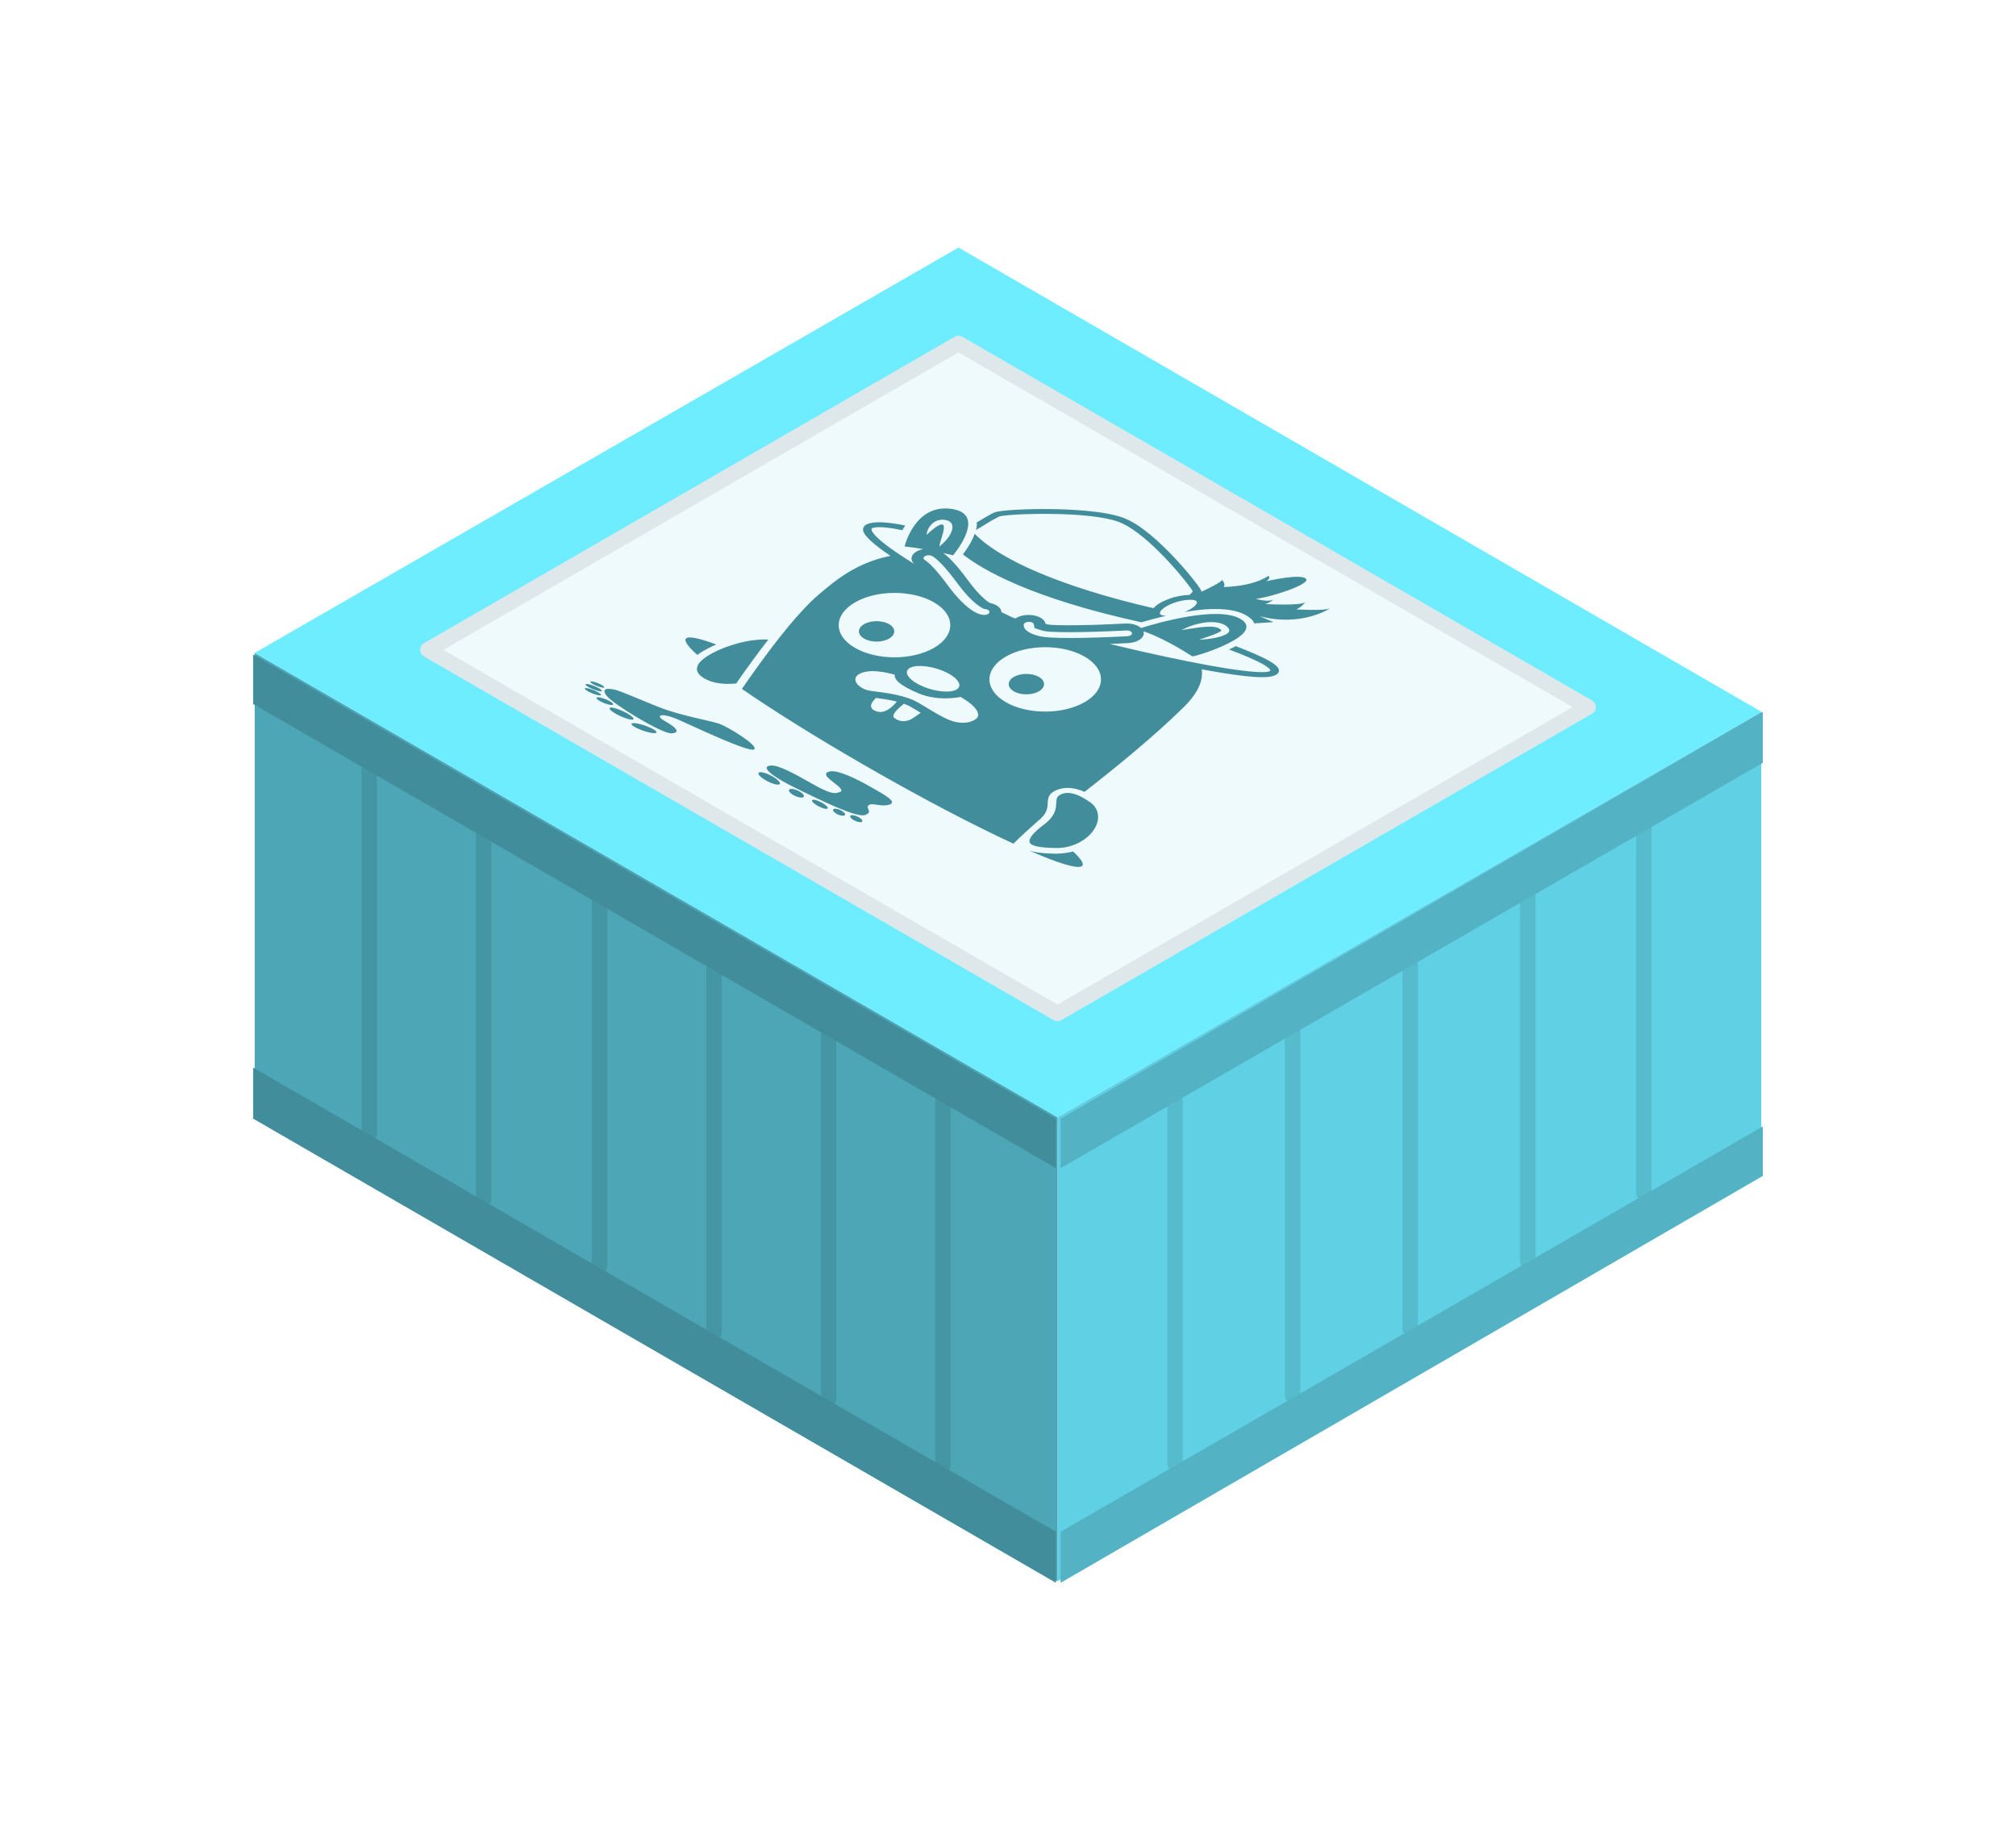
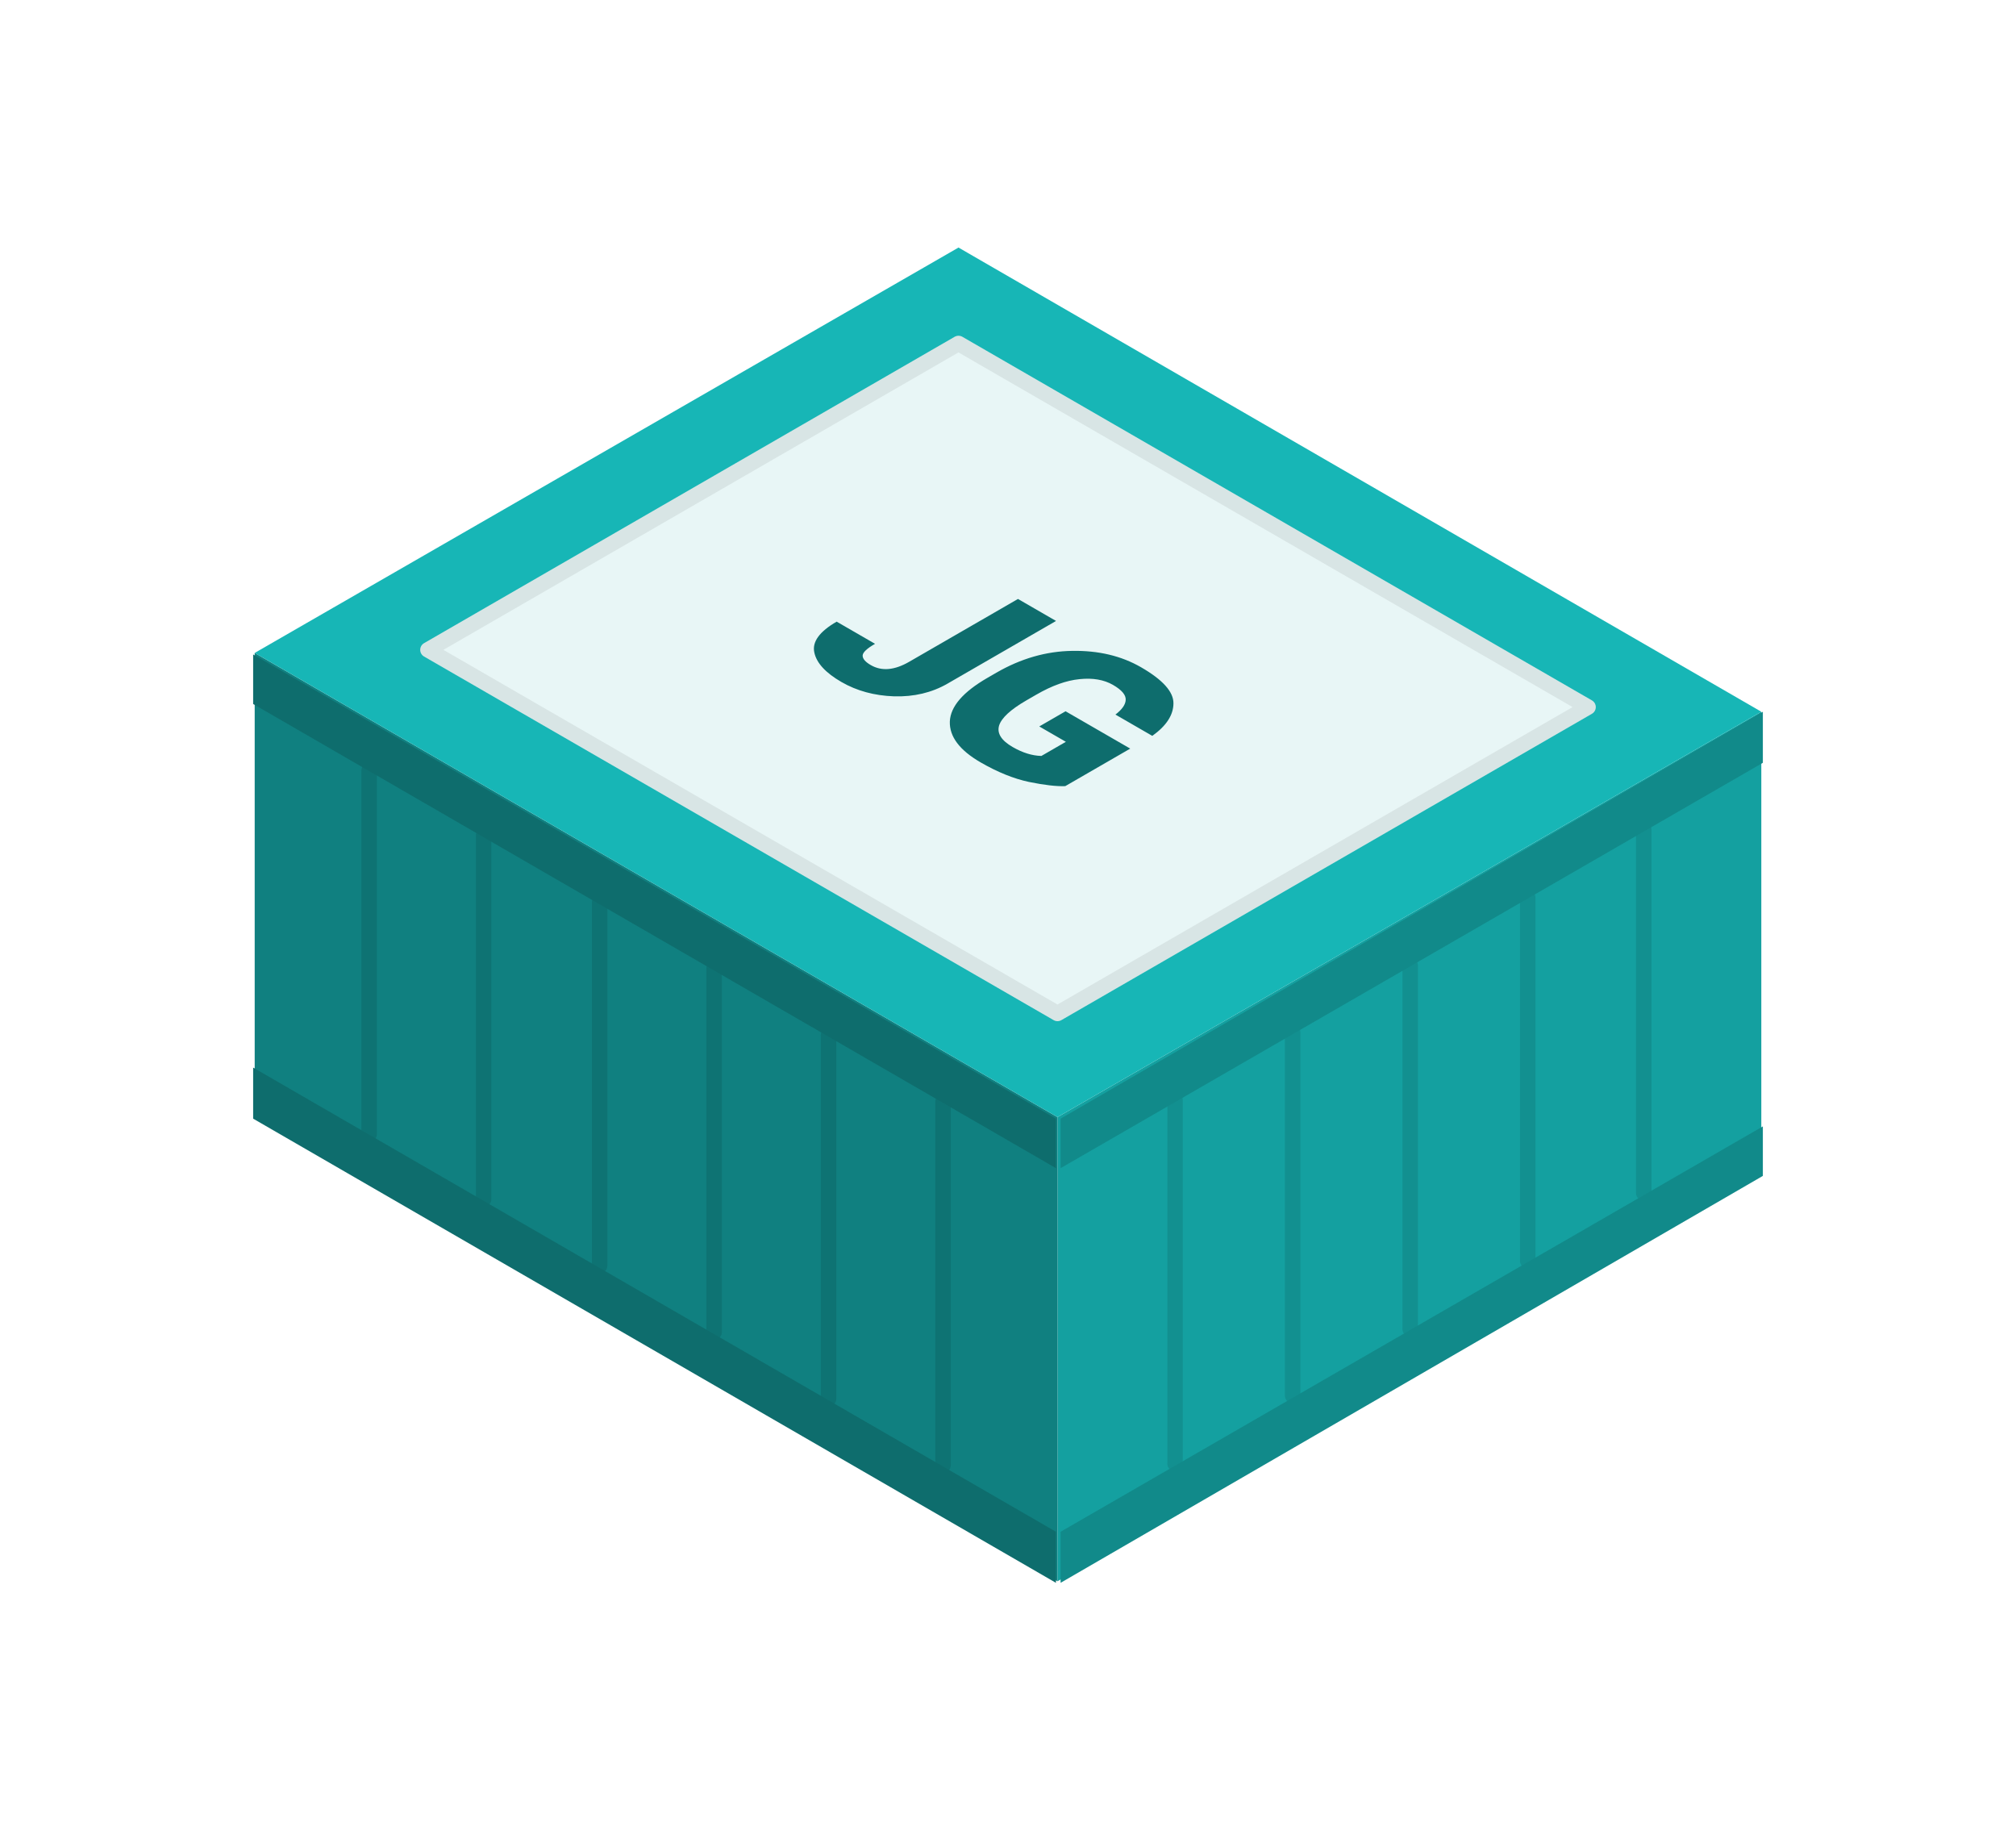
<svg xmlns="http://www.w3.org/2000/svg" viewBox="-64.8 -74.1 129.6 118.3" width="130" height="118" role="presentation" aria-hidden="true">
  <g font-family="system-ui, -apple-system, 'Segoe UI', Roboto, 'Helvetica Neue', sans-serif">
-     <polygon points="48.7,1.9 3.2,28.1 3.2,-1.9 48.7,-28.1" fill="#60d0e4" />
-     <polygon points="-48.7,-1.9 3.2,28.1 3.2,-1.9 -48.7,-31.9" fill="#4da6b6" />
-     <polygon points="-3.2,-58.1 48.7,-28.1 3.2,-1.9 -48.7,-31.9" fill="#6dedff" />
-     <line x1="41.1" y1="3.0" x2="41.1" y2="-20.5" stroke="#56bbcd" stroke-width="1.0" stroke-linecap="round" />
-     <line x1="33.6" y1="7.4" x2="33.6" y2="-16.1" stroke="#56bbcd" stroke-width="1.0" stroke-linecap="round" />
-     <line x1="26.0" y1="11.8" x2="26.0" y2="-11.7" stroke="#56bbcd" stroke-width="1.0" stroke-linecap="round" />
-     <line x1="18.4" y1="16.1" x2="18.4" y2="-7.4" stroke="#56bbcd" stroke-width="1.0" stroke-linecap="round" />
-     <line x1="10.8" y1="20.5" x2="10.8" y2="-3.0" stroke="#56bbcd" stroke-width="1.0" stroke-linecap="round" />
-     <line x1="-41.3" y1="-0.8" x2="-41.3" y2="-24.3" stroke="#4596a4" stroke-width="1.0" stroke-linecap="round" />
-     <line x1="-33.9" y1="3.4" x2="-33.9" y2="-20.1" stroke="#4596a4" stroke-width="1.0" stroke-linecap="round" />
-     <line x1="-26.4" y1="7.7" x2="-26.4" y2="-15.8" stroke="#4596a4" stroke-width="1.0" stroke-linecap="round" />
-     <line x1="-19.0" y1="12.0" x2="-19.0" y2="-11.5" stroke="#4596a4" stroke-width="1.0" stroke-linecap="round" />
-     <line x1="-11.6" y1="16.3" x2="-11.6" y2="-7.2" stroke="#4596a4" stroke-width="1.0" stroke-linecap="round" />
-     <line x1="-4.2" y1="20.6" x2="-4.2" y2="-2.9" stroke="#4596a4" stroke-width="1.0" stroke-linecap="round" />
-     <polygon points="48.8,1.9 3.4,28.2 3.4,24.9 48.8,-1.3" fill="#53b3c4" />
-     <polygon points="-48.8,-1.8 3.1,28.2 3.1,24.9 -48.8,-5.1" fill="#418d9b" />
-     <polygon points="48.8,-24.8 3.4,1.4 3.4,-1.8 48.8,-28.1" fill="#53b3c4" />
-     <polygon points="-48.8,-28.6 3.1,1.4 3.1,-1.8 -48.8,-31.8" fill="#418d9b" />
-     <polygon points="-3.2,-51.9 37.5,-28.4 3.2,-8.6 -37.5,-32.1" fill="#effafc" stroke="#dee8ea" stroke-width="1.0" stroke-linejoin="round" />
-     <g fill="#418d9b" transform="matrix(1.2503 0.7219 -1.2503 0.7219 0.00 -47.83)">
-       <path d="M14.816 22.377c0 .072-.128.131-.286.131-.158 0-.286-.059-.286-.131 0-.072.128-.131.286-.131.158 0 .286.059.286.131Zm-.738.155c0 .075-.126.136-.281.136-.155 0-.282-.061-.282-.136 0-.075.126-.136.282-.136.155 0 .282.061.282.136Zm-.743.141c0 .07-.174.126-.388.126-.214 0-.388-.057-.388-.126 0-.07.174-.126.388-.126.214 0 .388.057.388.126Zm-1.136.112c0 .088-.159.16-.354.16-.196 0-.354-.072-.354-.16 0-.088.159-.16.354-.16.196 0 .354.072.354.16Zm-1.194.039c0 .097-.237.175-.529.175-.292 0-.529-.078-.529-.175 0-.097.237-.175.529-.175s.529.078.529.175Zm1.107-.879c.612-.029.772-.121.791-.325 0 0 .121-.15-.291-.233-.413-.083-.995-.083-.893-.413.102-.335 1.155-.393 1.786-.393s1.345-.039 1.252.301c-.087.34-.549.345-.51.573.039.228.417.16.349.519-.068.359-1.743.49-2.927.592-1.18.102-1.932-.019-1.743-.34.189-.32 1.573-.252 2.185-.281Zm-9.969 1.075c.007.045-.128.102-.3.127-.172.025-.318.009-.324-.036-.007-.045.128-.102.3-.127.172-.025.318-.009.324.036Zm.092.226c.008.053-.147.119-.346.148-.199.029-.366.009-.374-.044-.008-.053.147-.119.346-.148.199-.029.367-.009.374.044Zm.165.204c.008.053-.147.119-.346.148-.199.029-.367.009-.374-.044-.008-.053.147-.12.346-.148.199-.029.367-.009.374.044Zm.739.114c.009.064-.15.138-.355.166-.205.028-.377-.001-.386-.065-.009-.064.15-.138.355-.166.205-.028.378.001.386.065Zm1.18.131c.007.083-.239.17-.549.195s-.567-.022-.573-.105c-.007-.083.239-.17.549-.195s.567.022.573.105Zm1.193.001c.018.084-.201.203-.489.265-.288.063-.537.046-.555-.038-.018-.084.201-.203.489-.265.288-.063.537-.045.555.038Zm1.246-2.033c.354-.078 1.986-.039 2.029.248.053.291-2.67.544-3.287.631-.617.087-.641.262-.641.262 0 .015-.053.155.349.15.563-.01.956.107.723.379-.233.272-2.811.199-3.34 0-.529-.199-.32-.398-.049-.5.272-.097 1.044-.189 1.937-.359.893-.17 1.927-.728 2.277-.811Zm6.792-9.734a.646.646 0 1 1-1.291 0 .646.646 0 0 1 1.291 0ZM7.316 13.44a.646.646 0 1 1-1.291 0 .646.646 0 0 1 1.291 0ZM4.325 20.023c-.354 0-.602-.141-.757-.418-.063-.107-.102-.238-.131-.374-.063-.335-.044-.728.029-1.097.083-.413.228-.796.384-1.039.141-.223.272-.369.388-.466a50.61 50.61 0 0 0 .519 1.321c.238.587.456 1.107.617 1.476-.01.019-.024.034-.039.053-.233.311-.558.544-1.01.544Zm15.015-2.194c0 .015.005.039.019.073.053.291.233 1.078.354 1.529-1.864.209-4.505.34-7.433.34-2.476 0-4.748-.092-6.515-.248a86.46 86.46 0 0 1-.675-1.607c-.597-1.456-1.33-3.393-1.558-4.578-.209-1.092-.461-2.418.117-3.612A28.568 28.568 0 0 1 3.32 9.697c-1.369-.146-1.554-.413-1.626-.524-.078-.112-.092-.243-.039-.374.121-.306.534-.583 1.015-.811a5.028 5.028 0 0 0 .136.282c-.437.209-.777.432-.859.646-.019.044-.01.063.005.087.068.097.461.398 2.685.471a.632.632 0 0 1-.5-.505.634.634 0 0 1 .058-.393c-.204.107-.408.233-.602.364 0 0-1.655-2.175-.471-2.893.136-.083.267-.121.398-.121.99 0 1.723 2.16 1.723 2.16s-.146.053-.359.15c.262.024.782.146 1.83.568 1.068.432 1.495.461 1.612.461A.625.625 0 0 1 9 9.343l.034.034a22.885 22.885 0 0 0 .456-.039c.049-.005.112-.019.194-.039a.628.628 0 0 1 .286-.583.619.619 0 0 1 .733.044.434.434 0 0 0 .087-.034c.272-.136 1.233-1.16 1.956-2.034a.616.616 0 0 1 .612-.214c.194-.655.971-2.976 2.155-2.976 1.379 0 .578 2.728.442 2.922 0 0-.32-.024-.757-.024-.485 0-1.117.029-1.631.165.015.01.034.024.053.039.267.218.301.612.083.879-.117.136-.267.32-.442.519.359-.146.733-.306 1.107-.466.626-.277 1.209-.539 1.723-.791h.01l.005-.01c.442-.214.84-.417 1.175-.607 1.17-.655 1.316-.942 1.33-1.015.01-.049 0-.063-.005-.068-.01-.019-.092-.097-.461-.097-.403 0-.966.092-1.554.218a3.849 3.849 0 0 0 .029-.325c.573-.117 1.121-.204 1.529-.204.369 0 .592.068.709.214.053.063.107.175.068.335-.044.189-.243.519-1.481 1.214a8.662 8.662 0 0 1-.374.204c-.092.053-.194.102-.296.155.558.471.976 1.175 1.238 2.194.529 2.039.937 4.428 1.218 6.321-.461.058-.743.277-.801.631-.063.384.136.592.345.816.223.238.481.505.563 1.107Zm-4.84-12.331c0 .024.005.019.005.019s.024-.044.063-.117c.044-.073.102-.175.17-.296.073-.121.155-.257.257-.379.049-.058.107-.117.165-.16.063-.044.121-.073.184-.083.019 0 .034-.005.049-.005.015.005.034 0 .049.005.015.005.034.005.049.01l.039.01.01.005c0 .005.005.005.005.01.01.015.015.044.019.078 0 .068-.005.15-.019.223-.01.073-.029.146-.044.214-.034.136-.063.248-.083.33-.024.083-.034.131-.034.131s.034-.034.087-.102c.053-.063.121-.165.194-.291.034-.063.073-.136.102-.218.029-.083.058-.175.068-.281.005-.053.005-.117-.019-.184-.005-.019-.015-.034-.024-.053l-.015-.024-.019-.024c-.019-.029-.097-.078-.102-.078l-.01-.005h-.005l-.015-.005h-.005l-.019-.01-.044-.015c-.024-.01-.058-.015-.087-.019-.029-.005-.063-.005-.092-.005-.029.005-.063.005-.092.01a.684.684 0 0 0-.32.155c-.087.073-.15.155-.204.238-.102.165-.16.33-.199.471-.034.146-.053.267-.058.349-.005.039-.005.073-.005.097Zm-4.287 3.578c-.087.053-.112.165-.063.252.015.019.092.131.257.194a.707.707 0 0 0 .253.044c.146 0 .306-.039.471-.112.359-.16 1.238-1.049 2.243-2.257.063-.078.053-.194-.024-.257-.044-.034-.087-.044-.117-.044a.179.179 0 0 0-.141.068c-.432.519-1.655 1.923-2.092 2.146l-.019.01c-.053.019-.102.039-.15.053l-.223.063-.18-.146c-.029-.029-.073-.044-.117-.044a.175.175 0 0 0-.097.029ZM9.17 14.304c.058.335.587.524 1.185.427.597-.097 1.039-.452.981-.786-.058-.335-.588-.524-1.185-.427-.597.102-1.034.456-.981.786ZM4.417 7.949a2.001 2.001 0 0 0 .073.092s-.005-.015-.005-.034c-.005-.019-.005-.049-.015-.087-.01-.078-.039-.184-.078-.311a2.409 2.409 0 0 0-.175-.417 1.887 1.887 0 0 0-.141-.223c-.053-.073-.117-.146-.204-.214-.049-.029-.097-.063-.165-.083-.015-.005-.034-.005-.053-.01h-.073c-.01 0-.029.005-.034.005l-.029.01-.019.005-.005.005-.01.005a.337.337 0 0 0-.16.136.447.447 0 0 0-.053.175c-.01.107.015.194.034.272.024.078.053.15.083.209a1.493 1.493 0 0 0 .17.272c.024.029.044.053.058.068l.024.024s-.01-.044-.024-.117c-.015-.073-.039-.18-.058-.301a2.29 2.29 0 0 1-.024-.194c-.005-.068-.005-.136.01-.189.005-.024.015-.044.024-.053.01-.005.015-.01.029-.015h.01l.015-.005c.005 0 0 .005 0 .005h.005a.204.204 0 0 1 .063.034c.049.039.102.092.15.15.053.063.102.121.146.184.087.126.175.248.248.35a5.199 5.199 0 0 0 .184.252Zm.354 1.078.034.005c.131.015.553.092 1.592.51.855.345 1.5.519 1.913.519.311 0 .393-.097.422-.131.044-.053.049-.107.044-.136-.005-.029-.015-.083-.068-.126-.044-.034-.087-.044-.116-.044-.029 0-.058.005-.083.019l-.087.044h-.117c-.248 0-.762-.083-1.767-.49-1.204-.485-1.646-.539-1.777-.539-.029 0-.039 0-.058.005-.063.015-.102.053-.117.078-.015.019-.039.073-.029.136.015.087.092.15.179.15h.034Zm.044 3.695c0 1.126.913 2.044 2.039 2.039 1.126 0 2.039-.913 2.039-2.039 0-1.126-.913-2.039-2.039-2.039s-2.039.913-2.039 2.039Zm5.525 3.364c-.267.102-.5.247-.704.374.049.218.199.709.631.583.354-.107.15-.733.073-.956Zm.621.782c.117.044.578.083.534-.476-.015-.194-.029-.33-.039-.422-.044-.005-.083-.005-.121-.005-.136 0-.262-.005-.369-.005-.112 0-.17.005-.194.01a9.305 9.305 0 0 0-.155.029c.039.252.146.796.345.869Zm1.787-1.379c.432-.194.432-.524.408-.694-.029-.18-.296-.558-1.379-.568 0 0-.335.782-1.243.927-.908.15-1.296-.024-1.452-.218 0 0-.874.257-.947.811-.073.553.66.748 1.01.553.349-.194.874-.617 1.573-.709.374-.049 1.597.092 2.029-.102Zm2.471-4.233c0-1.126-.913-2.039-2.039-2.039s-2.039.913-2.039 2.039c0 1.126.913 2.039 2.039 2.039s2.039-.917 2.039-2.039ZM3.116 18.198c-.044.267-.073.612-.024.956-.66-.141-1.034-.306-1.034-.476 0-.17.384-.335 1.058-.481Zm18.487.039c.573.136.888.286.884.442 0 .248-.767.476-2.063.655.233-.063.495-.233.796-.515.15-.141.267-.311.349-.5a.592.592 0 0 0 .034-.083Zm-.349-.073a1.045 1.045 0 0 1-.277.388c-.388.369-.621.447-.752.447-.257 0-.447-.359-.558-1.063-.005-.049-.015-.097-.019-.146-.092-.699-.413-1.039-.646-1.282-.204-.214-.301-.33-.262-.549.053-.316.437-.384.748-.384.146 0 .257.015.257.015h.019c.573.01 1.17.529 1.452 1.252.155.398.218.903.039 1.321ZM4.708 6.362c-.107-.146-.214-.267-.325-.359-.01-.398-.01-.757.01-.898.039-.262.689-1.024 1.296-1.607.51-.49 1.486-1.335 2.301-1.5.126-.024.272-.039.442-.039 1.554 0 4.699 1.165 4.855 1.321l.01.01c.039-.379.078-.908.01-1.058 0 0 .296.092.349.277 0 0 .733-.738.66-1.655 0 0 .165 0 .184.296 0 0 .529-1.252.917-1.141.388.112-.126 1.859-.403 2.189 0 0 .442-.107.495-.403 0 0 .053.257-.019.403 0 0 .995-.811.956-1.121 0 0 .131.316.092.553 0 0 .825-.66.825-.937 0 0 .126 1.602-1.471 2.189 0 0 .422-.053.626-.092 0 0-.175.228-.442.553-.16-.102-.35-.15-.563-.15-.641 0-1.228.485-1.748 1.442.078-.417-.029-.757-.184-.791-.005-.005-.015-.005-.024-.005-.16 0-.388.277-.481.689-.092.437.015.806.175.84.058.015.131-.019.204-.087-.15.359-.267.694-.345.932-3.976 1.791-6.505 1.753-7.656 1.573-.083-.214-.233-.578-.442-.942-.058-.097-.117-.194-.175-.281 2.777.748 6.476-.651 7.957-1.296-.078-.218-.087-.5-.019-.806.063-.296.194-.548.354-.718-.029-.117-.053-.199-.073-.243-.34-.184-3.156-1.233-4.627-1.233-.146 0-.272.015-.379.034-1.301.267-3.277 2.529-3.35 2.85-.024.155-.015.68.005 1.214Z" />
+     <polygon points="48.7,1.9 3.2,28.1 3.2,-1.9 48.7,-28.1" fill="#14a0a0" />
+     <polygon points="-48.7,-1.9 3.2,28.1 3.2,-1.9 -48.7,-31.9" fill="#108080" />
+     <polygon points="-3.2,-58.1 48.7,-28.1 3.2,-1.9 -48.7,-31.9" fill="#17b6b6" />
+     <line x1="41.1" y1="3.0" x2="41.1" y2="-20.5" stroke="#129090" stroke-width="1.0" stroke-linecap="round" />
+     <line x1="33.6" y1="7.4" x2="33.6" y2="-16.1" stroke="#129090" stroke-width="1.0" stroke-linecap="round" />
+     <line x1="26.0" y1="11.8" x2="26.0" y2="-11.7" stroke="#129090" stroke-width="1.0" stroke-linecap="round" />
+     <line x1="18.4" y1="16.1" x2="18.4" y2="-7.4" stroke="#129090" stroke-width="1.0" stroke-linecap="round" />
+     <line x1="10.8" y1="20.5" x2="10.8" y2="-3.0" stroke="#129090" stroke-width="1.0" stroke-linecap="round" />
+     <line x1="-41.3" y1="-0.8" x2="-41.3" y2="-24.3" stroke="#0e7373" stroke-width="1.0" stroke-linecap="round" />
+     <line x1="-33.9" y1="3.4" x2="-33.9" y2="-20.1" stroke="#0e7373" stroke-width="1.0" stroke-linecap="round" />
+     <line x1="-26.4" y1="7.7" x2="-26.4" y2="-15.8" stroke="#0e7373" stroke-width="1.0" stroke-linecap="round" />
+     <line x1="-19.0" y1="12.0" x2="-19.0" y2="-11.5" stroke="#0e7373" stroke-width="1.0" stroke-linecap="round" />
+     <line x1="-11.6" y1="16.3" x2="-11.6" y2="-7.2" stroke="#0e7373" stroke-width="1.0" stroke-linecap="round" />
+     <line x1="-4.2" y1="20.6" x2="-4.2" y2="-2.9" stroke="#0e7373" stroke-width="1.0" stroke-linecap="round" />
+     <polygon points="48.8,1.9 3.4,28.2 3.4,24.9 48.8,-1.3" fill="#118a8a" />
+     <polygon points="-48.8,-1.8 3.1,28.2 3.1,24.9 -48.8,-5.1" fill="#0e6d6d" />
+     <polygon points="48.8,-24.8 3.4,1.4 3.4,-1.8 48.8,-28.1" fill="#118a8a" />
+     <polygon points="-48.8,-28.6 3.1,1.4 3.1,-1.8 -48.8,-31.8" fill="#0e6d6d" />
+     <polygon points="-3.2,-51.9 37.5,-28.4 3.2,-8.6 -37.5,-32.1" fill="#e8f6f6" stroke="#d8e5e5" stroke-width="1.0" stroke-linejoin="round" />
+     <g fill="#0e6d6d" transform="matrix(1.2503 0.7219 -1.2503 0.7219 0.00 -47.83)">
+       <text x="12" y="12.6" font-size="11.5" font-weight="800" font-family="system-ui, -apple-system, 'Segoe UI', Roboto, 'Helvetica Neue', sans-serif" text-anchor="middle" dominant-baseline="central" letter-spacing="-0.3">JG</text>
    </g>
  </g>
</svg>
